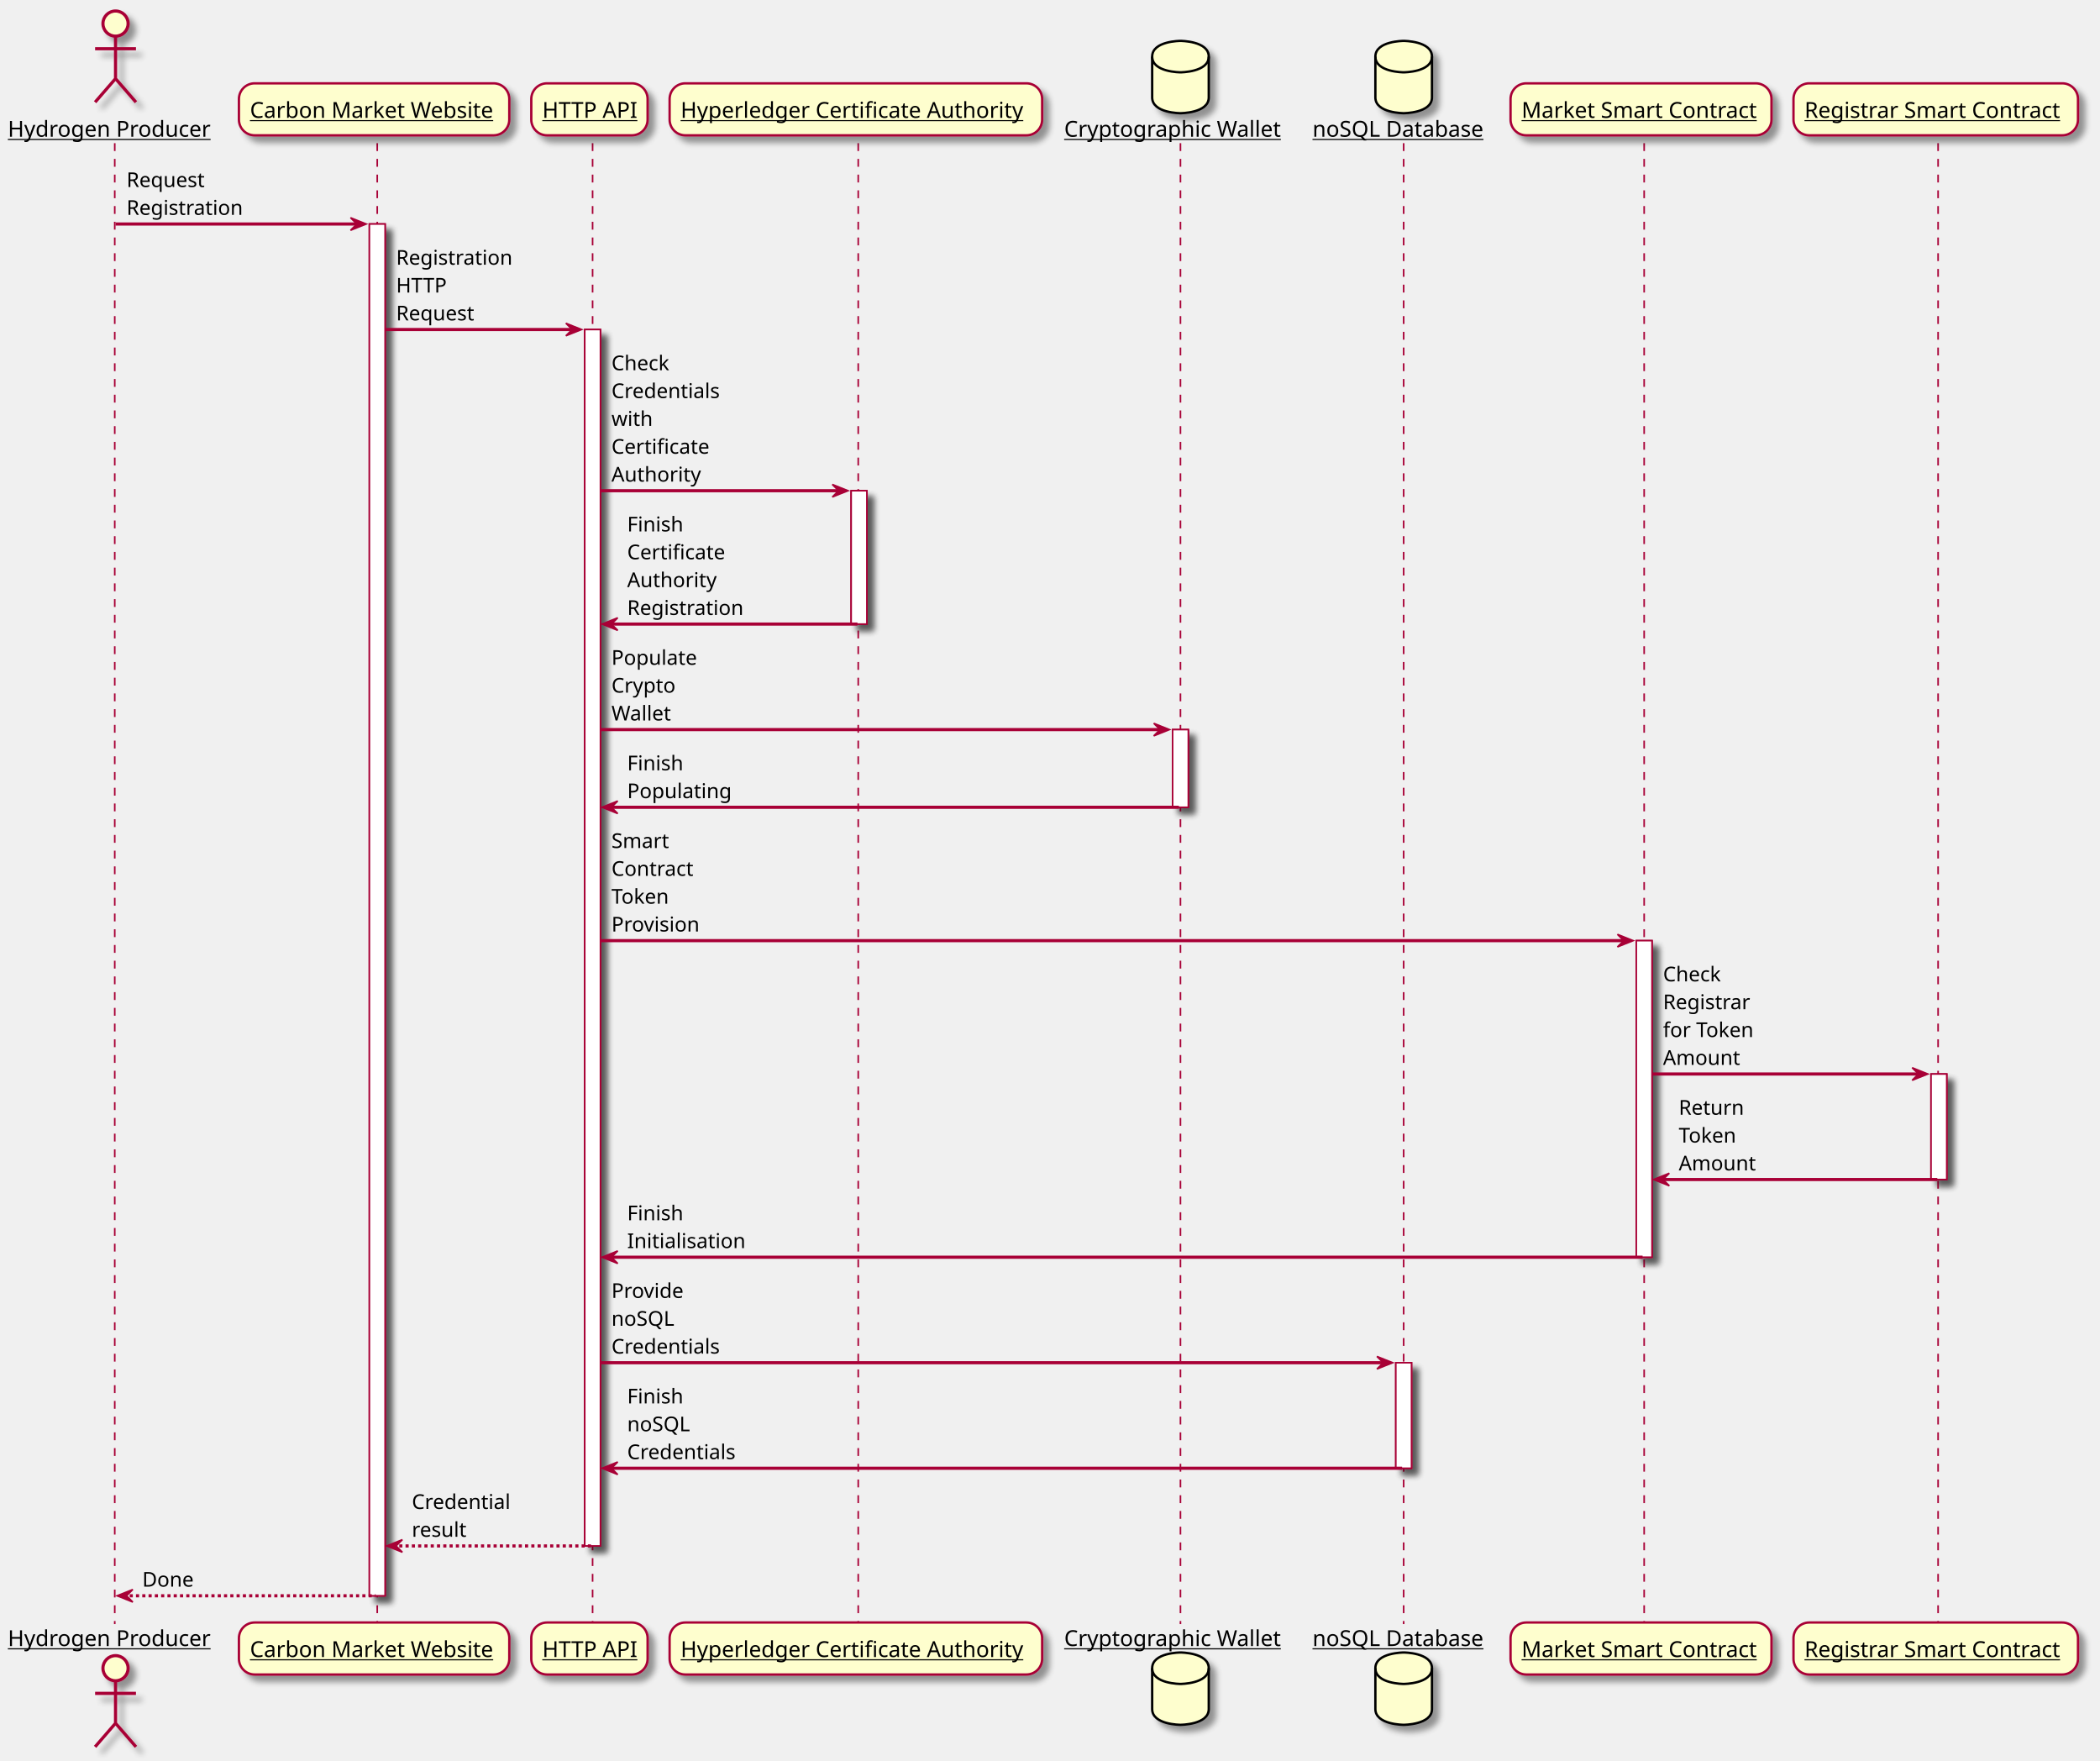
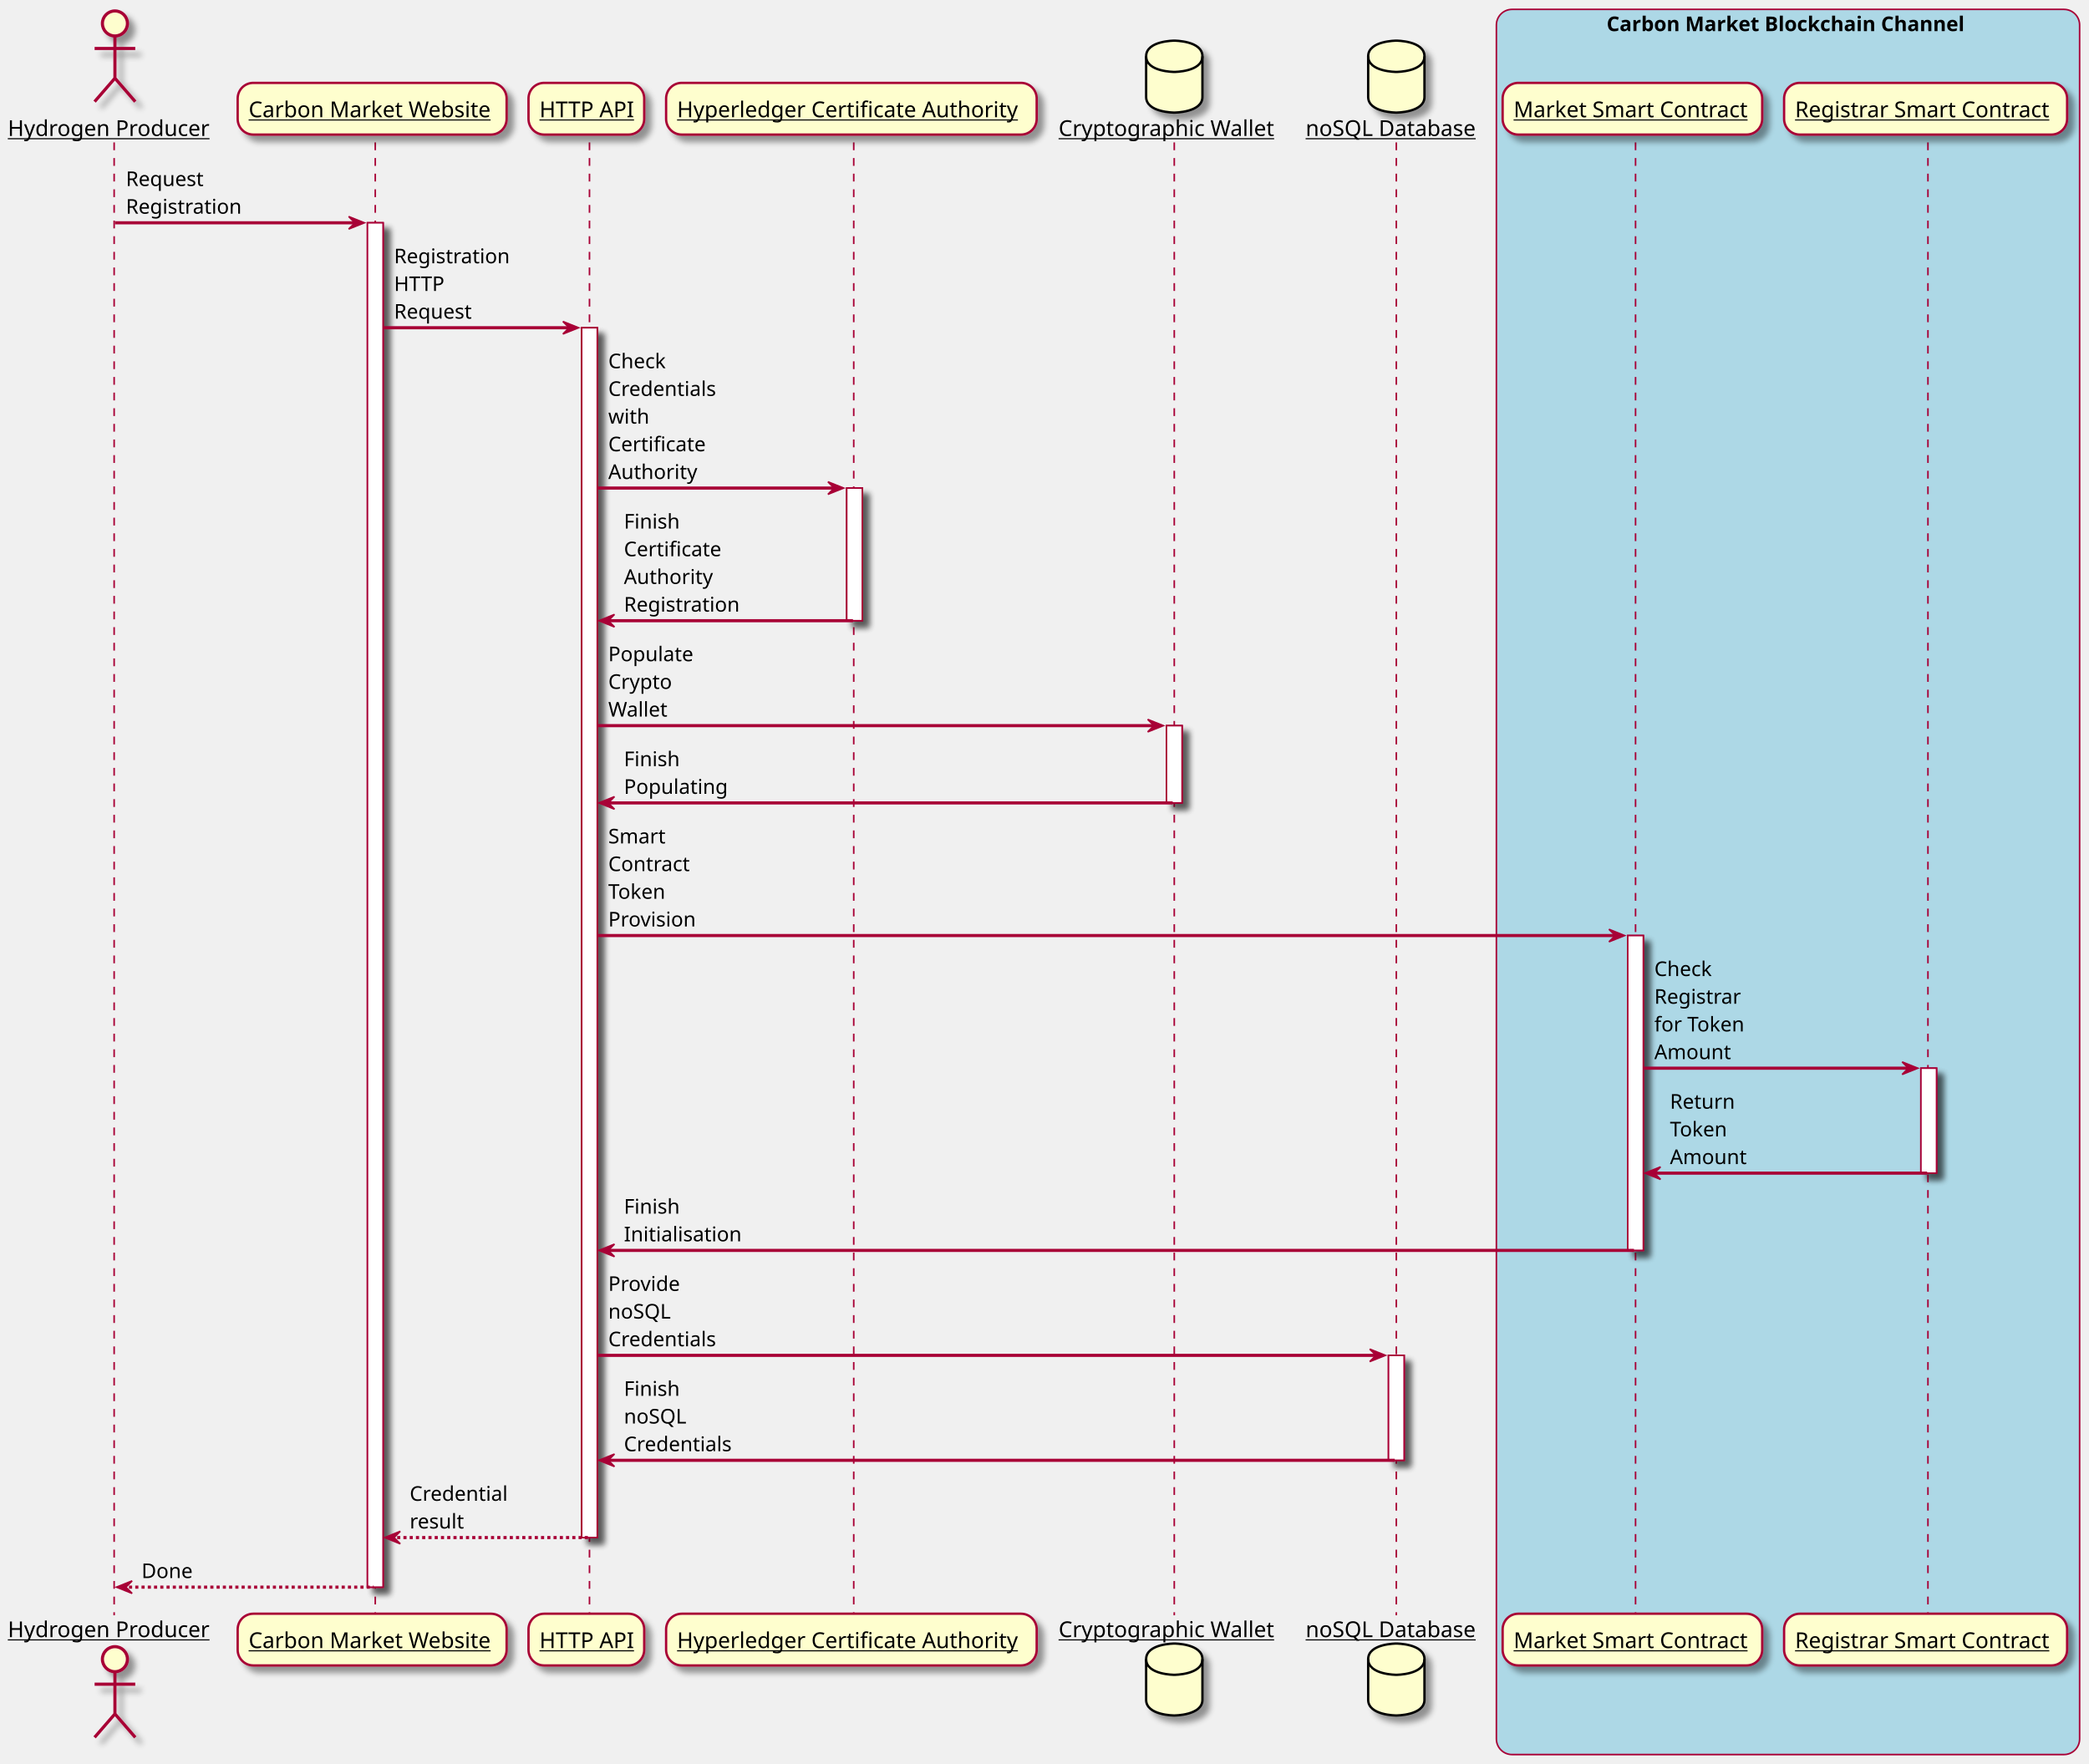
- <svg xmlns="http://www.w3.org/2000/svg" contentScriptType="application/ecmascript" contentStyleType="text/css" height="1120px" preserveAspectRatio="none" style="width:1336px;height:1120px;background:#FFFFFF;" version="1.1" viewBox="0 0 1336 1120" width="1336px" zoomAndPan="magnify">
+ <svg xmlns="http://www.w3.org/2000/svg" contentScriptType="application/ecmascript" contentStyleType="text/css" height="1128px" preserveAspectRatio="none" style="width:1336px;height:1128px;background:#FFFFFF;" version="1.1" viewBox="0 0 1336 1128" width="1336px" zoomAndPan="magnify">
  <defs>
-     <filter height="300%" id="fhfvbok75ma1q" width="300%" x="-1" y="-1">
+     <filter height="300%" id="f1av4gjondt905" width="300%" x="-1" y="-1">
      <feGaussianBlur result="blurOut" stdDeviation="2.0" />
      <feColorMatrix in="blurOut" result="blurOut2" type="matrix" values="0 0 0 0 0 0 0 0 0 0 0 0 0 0 0 0 0 0 .4 0" />
      <feOffset dx="4.0" dy="4.0" in="blurOut2" result="blurOut3" />
      <feBlend in="SourceGraphic" in2="blurOut3" mode="normal" />
    </filter>
  </defs>
  <g>
-     <rect fill="#FFFFFF" filter="url(#fhfvbok75ma1q)" height="872.535" style="stroke:#A80036;stroke-width:1.0;" width="10" x="235" y="142.48" />
-     <rect fill="#FFFFFF" filter="url(#fhfvbok75ma1q)" height="773.711" style="stroke:#A80036;stroke-width:1.0;" width="10" x="372" y="209.598" />
-     <rect fill="#FFFFFF" filter="url(#fhfvbok75ma1q)" height="84.824" style="stroke:#A80036;stroke-width:1.0;" width="10" x="541.5" y="312.128" />
-     <rect fill="#FFFFFF" filter="url(#fhfvbok75ma1q)" height="49.412" style="stroke:#A80036;stroke-width:1.0;" width="10" x="746" y="464.07" />
-     <rect fill="#FFFFFF" filter="url(#fhfvbok75ma1q)" height="67.118" style="stroke:#A80036;stroke-width:1.0;" width="10" x="888" y="866.779" />
-     <rect fill="#FFFFFF" filter="url(#fhfvbok75ma1q)" height="201.354" style="stroke:#A80036;stroke-width:1.0;" width="10" x="1041" y="598.306" />
-     <rect fill="#FFFFFF" filter="url(#fhfvbok75ma1q)" height="67.118" style="stroke:#A80036;stroke-width:1.0;" width="10" x="1228.5" y="683.13" />
+     <rect fill="#ADD8E6" height="1116.082" rx="10" ry="10" style="stroke:#A80036;stroke-width:1.0;" width="373" x="957" y="6" />
+     <text fill="#000000" font-family="sans-serif" font-size="13" font-weight="bold" lengthAdjust="spacing" textLength="232" x="1027.5" y="19.897">Carbon Market Blockchain Channel</text>
+     <rect fill="#FFFFFF" filter="url(#f1av4gjondt905)" height="872.535" style="stroke:#A80036;stroke-width:1.0;" width="10" x="235" y="142.48" />
+     <rect fill="#FFFFFF" filter="url(#f1av4gjondt905)" height="773.711" style="stroke:#A80036;stroke-width:1.0;" width="10" x="372" y="209.598" />
+     <rect fill="#FFFFFF" filter="url(#f1av4gjondt905)" height="84.824" style="stroke:#A80036;stroke-width:1.0;" width="10" x="541.5" y="312.128" />
+     <rect fill="#FFFFFF" filter="url(#f1av4gjondt905)" height="49.412" style="stroke:#A80036;stroke-width:1.0;" width="10" x="746" y="464.07" />
+     <rect fill="#FFFFFF" filter="url(#f1av4gjondt905)" height="67.118" style="stroke:#A80036;stroke-width:1.0;" width="10" x="888" y="866.779" />
+     <rect fill="#FFFFFF" filter="url(#f1av4gjondt905)" height="201.354" style="stroke:#A80036;stroke-width:1.0;" width="10" x="1041" y="598.306" />
+     <rect fill="#FFFFFF" filter="url(#f1av4gjondt905)" height="67.118" style="stroke:#A80036;stroke-width:1.0;" width="10" x="1228.5" y="683.13" />
    <line style="stroke:#A80036;stroke-width:1.0;stroke-dasharray:5.0,5.0;" x1="73" x2="73" y1="91.068" y2="1033.015" />
    <line style="stroke:#A80036;stroke-width:1.0;stroke-dasharray:5.0,5.0;" x1="240" x2="240" y1="91.068" y2="1033.015" />
    <line style="stroke:#A80036;stroke-width:1.0;stroke-dasharray:5.0,5.0;" x1="377" x2="377" y1="91.068" y2="1033.015" />
    <line style="stroke:#A80036;stroke-width:1.0;stroke-dasharray:5.0,5.0;" x1="546" x2="546" y1="91.068" y2="1033.015" />
    <line style="stroke:#A80036;stroke-width:1.0;stroke-dasharray:5.0,5.0;" x1="751" x2="751" y1="91.068" y2="1033.015" />
    <line style="stroke:#A80036;stroke-width:1.0;stroke-dasharray:5.0,5.0;" x1="893" x2="893" y1="91.068" y2="1033.015" />
    <line style="stroke:#A80036;stroke-width:1.0;stroke-dasharray:5.0,5.0;" x1="1046" x2="1046" y1="91.068" y2="1033.015" />
    <line style="stroke:#A80036;stroke-width:1.0;stroke-dasharray:5.0,5.0;" x1="1233" x2="1233" y1="91.068" y2="1033.015" />
    <text fill="#000000" font-family="sans-serif" font-size="14" lengthAdjust="spacing" text-decoration="underline" textLength="131" x="5" y="86.966">Hydrogen Producer</text>
-     <ellipse cx="73.5" cy="15" fill="#FEFECE" filter="url(#fhfvbok75ma1q)" rx="8" ry="8" style="stroke:#A80036;stroke-width:2.0;" />
-     <path d="M73.5,23 L73.5,50 M60.5,31 L86.5,31 M73.5,50 L60.5,65 M73.5,50 L86.5,65 " fill="none" filter="url(#fhfvbok75ma1q)" style="stroke:#A80036;stroke-width:2.0;" />
+     <ellipse cx="73.5" cy="15" fill="#FEFECE" filter="url(#f1av4gjondt905)" rx="8" ry="8" style="stroke:#A80036;stroke-width:2.0;" />
+     <path d="M73.5,23 L73.5,50 M60.5,31 L86.5,31 M73.5,50 L60.5,65 M73.5,50 L86.5,65 " fill="none" filter="url(#f1av4gjondt905)" style="stroke:#A80036;stroke-width:2.0;" />
    <text fill="#000000" font-family="sans-serif" font-size="14" lengthAdjust="spacing" text-decoration="underline" textLength="131" x="5" y="1046.98">Hydrogen Producer</text>
-     <ellipse cx="73.5" cy="1061.082" fill="#FEFECE" filter="url(#fhfvbok75ma1q)" rx="8" ry="8" style="stroke:#A80036;stroke-width:2.0;" />
-     <path d="M73.5,1069.082 L73.5,1096.082 M60.5,1077.082 L86.5,1077.082 M73.5,1096.082 L60.5,1111.082 M73.5,1096.082 L86.5,1111.082 " fill="none" filter="url(#fhfvbok75ma1q)" style="stroke:#A80036;stroke-width:2.0;" />
-     <rect fill="#FEFECE" filter="url(#fhfvbok75ma1q)" height="33.068" rx="10" ry="10" style="stroke:#A80036;stroke-width:1.5;" width="172" x="152" y="53" />
+     <ellipse cx="73.5" cy="1061.082" fill="#FEFECE" filter="url(#f1av4gjondt905)" rx="8" ry="8" style="stroke:#A80036;stroke-width:2.0;" />
+     <path d="M73.5,1069.082 L73.5,1096.082 M60.5,1077.082 L86.5,1077.082 M73.5,1096.082 L60.5,1111.082 M73.5,1096.082 L86.5,1111.082 " fill="none" filter="url(#f1av4gjondt905)" style="stroke:#A80036;stroke-width:2.0;" />
+     <rect fill="#FEFECE" filter="url(#f1av4gjondt905)" height="33.068" rx="10" ry="10" style="stroke:#A80036;stroke-width:1.5;" width="172" x="152" y="53" />
    <text fill="#000000" font-family="sans-serif" font-size="14" lengthAdjust="spacing" text-decoration="underline" textLength="158" x="159" y="74.966">Carbon Market Website</text>
-     <rect fill="#FEFECE" filter="url(#fhfvbok75ma1q)" height="33.068" rx="10" ry="10" style="stroke:#A80036;stroke-width:1.5;" width="172" x="152" y="1032.015" />
+     <rect fill="#FEFECE" filter="url(#f1av4gjondt905)" height="33.068" rx="10" ry="10" style="stroke:#A80036;stroke-width:1.5;" width="172" x="152" y="1032.015" />
    <text fill="#000000" font-family="sans-serif" font-size="14" lengthAdjust="spacing" text-decoration="underline" textLength="158" x="159" y="1053.98">Carbon Market Website</text>
-     <rect fill="#FEFECE" filter="url(#fhfvbok75ma1q)" height="33.068" rx="10" ry="10" style="stroke:#A80036;stroke-width:1.5;" width="74" x="338" y="53" />
+     <rect fill="#FEFECE" filter="url(#f1av4gjondt905)" height="33.068" rx="10" ry="10" style="stroke:#A80036;stroke-width:1.5;" width="74" x="338" y="53" />
    <text fill="#000000" font-family="sans-serif" font-size="14" lengthAdjust="spacing" text-decoration="underline" textLength="60" x="345" y="74.966">HTTP API</text>
-     <rect fill="#FEFECE" filter="url(#fhfvbok75ma1q)" height="33.068" rx="10" ry="10" style="stroke:#A80036;stroke-width:1.5;" width="74" x="338" y="1032.015" />
+     <rect fill="#FEFECE" filter="url(#f1av4gjondt905)" height="33.068" rx="10" ry="10" style="stroke:#A80036;stroke-width:1.5;" width="74" x="338" y="1032.015" />
    <text fill="#000000" font-family="sans-serif" font-size="14" lengthAdjust="spacing" text-decoration="underline" textLength="60" x="345" y="1053.98">HTTP API</text>
-     <rect fill="#FEFECE" filter="url(#fhfvbok75ma1q)" height="33.068" rx="10" ry="10" style="stroke:#A80036;stroke-width:1.5;" width="237" x="426" y="53" />
+     <rect fill="#FEFECE" filter="url(#f1av4gjondt905)" height="33.068" rx="10" ry="10" style="stroke:#A80036;stroke-width:1.5;" width="237" x="426" y="53" />
    <text fill="#000000" font-family="sans-serif" font-size="14" lengthAdjust="spacing" text-decoration="underline" textLength="223" x="433" y="74.966">Hyperledger Certificate Authority</text>
-     <rect fill="#FEFECE" filter="url(#fhfvbok75ma1q)" height="33.068" rx="10" ry="10" style="stroke:#A80036;stroke-width:1.5;" width="237" x="426" y="1032.015" />
+     <rect fill="#FEFECE" filter="url(#f1av4gjondt905)" height="33.068" rx="10" ry="10" style="stroke:#A80036;stroke-width:1.5;" width="237" x="426" y="1032.015" />
    <text fill="#000000" font-family="sans-serif" font-size="14" lengthAdjust="spacing" text-decoration="underline" textLength="223" x="433" y="1053.98">Hyperledger Certificate Authority</text>
    <text fill="#000000" font-family="sans-serif" font-size="14" lengthAdjust="spacing" text-decoration="underline" textLength="142" x="677" y="86.966">Cryptographic Wallet</text>
-     <path d="M733,36 C733,26 751,26 751,26 C751,26 769,26 769,36 L769,62 C769,72 751,72 751,72 C751,72 733,72 733,62 L733,36 " fill="#FEFECE" filter="url(#fhfvbok75ma1q)" style="stroke:#000000;stroke-width:1.5;" />
+     <path d="M733,36 C733,26 751,26 751,26 C751,26 769,26 769,36 L769,62 C769,72 751,72 751,72 C751,72 733,72 733,62 L733,36 " fill="#FEFECE" filter="url(#f1av4gjondt905)" style="stroke:#000000;stroke-width:1.5;" />
    <path d="M733,36 C733,46 751,46 751,46 C751,46 769,46 769,36 " fill="none" style="stroke:#000000;stroke-width:1.5;" />
    <text fill="#000000" font-family="sans-serif" font-size="14" lengthAdjust="spacing" text-decoration="underline" textLength="142" x="677" y="1046.98">Cryptographic Wallet</text>
-     <path d="M733,1061.082 C733,1051.082 751,1051.082 751,1051.082 C751,1051.082 769,1051.082 769,1061.082 L769,1087.082 C769,1097.082 751,1097.082 751,1097.082 C751,1097.082 733,1097.082 733,1087.082 L733,1061.082 " fill="#FEFECE" filter="url(#fhfvbok75ma1q)" style="stroke:#000000;stroke-width:1.5;" />
+     <path d="M733,1061.082 C733,1051.082 751,1051.082 751,1051.082 C751,1051.082 769,1051.082 769,1061.082 L769,1087.082 C769,1097.082 751,1097.082 751,1097.082 C751,1097.082 733,1097.082 733,1087.082 L733,1061.082 " fill="#FEFECE" filter="url(#f1av4gjondt905)" style="stroke:#000000;stroke-width:1.5;" />
    <path d="M733,1061.082 C733,1071.082 751,1071.082 751,1071.082 C751,1071.082 769,1071.082 769,1061.082 " fill="none" style="stroke:#000000;stroke-width:1.5;" />
    <text fill="#000000" font-family="sans-serif" font-size="14" lengthAdjust="spacing" text-decoration="underline" textLength="110" x="835" y="86.966">noSQL Database</text>
-     <path d="M875,36 C875,26 893,26 893,26 C893,26 911,26 911,36 L911,62 C911,72 893,72 893,72 C893,72 875,72 875,62 L875,36 " fill="#FEFECE" filter="url(#fhfvbok75ma1q)" style="stroke:#000000;stroke-width:1.5;" />
+     <path d="M875,36 C875,26 893,26 893,26 C893,26 911,26 911,36 L911,62 C911,72 893,72 893,72 C893,72 875,72 875,62 L875,36 " fill="#FEFECE" filter="url(#f1av4gjondt905)" style="stroke:#000000;stroke-width:1.5;" />
    <path d="M875,36 C875,46 893,46 893,46 C893,46 911,46 911,36 " fill="none" style="stroke:#000000;stroke-width:1.5;" />
    <text fill="#000000" font-family="sans-serif" font-size="14" lengthAdjust="spacing" text-decoration="underline" textLength="110" x="835" y="1046.98">noSQL Database</text>
-     <path d="M875,1061.082 C875,1051.082 893,1051.082 893,1051.082 C893,1051.082 911,1051.082 911,1061.082 L911,1087.082 C911,1097.082 893,1097.082 893,1097.082 C893,1097.082 875,1097.082 875,1087.082 L875,1061.082 " fill="#FEFECE" filter="url(#fhfvbok75ma1q)" style="stroke:#000000;stroke-width:1.5;" />
+     <path d="M875,1061.082 C875,1051.082 893,1051.082 893,1051.082 C893,1051.082 911,1051.082 911,1061.082 L911,1087.082 C911,1097.082 893,1097.082 893,1097.082 C893,1097.082 875,1097.082 875,1087.082 L875,1061.082 " fill="#FEFECE" filter="url(#f1av4gjondt905)" style="stroke:#000000;stroke-width:1.5;" />
    <path d="M875,1061.082 C875,1071.082 893,1071.082 893,1071.082 C893,1071.082 911,1071.082 911,1061.082 " fill="none" style="stroke:#000000;stroke-width:1.5;" />
-     <rect fill="#FEFECE" filter="url(#fhfvbok75ma1q)" height="33.068" rx="10" ry="10" style="stroke:#A80036;stroke-width:1.5;" width="166" x="961" y="53" />
+     <rect fill="#FEFECE" filter="url(#f1av4gjondt905)" height="33.068" rx="10" ry="10" style="stroke:#A80036;stroke-width:1.5;" width="166" x="961" y="53" />
    <text fill="#000000" font-family="sans-serif" font-size="14" lengthAdjust="spacing" text-decoration="underline" textLength="152" x="968" y="74.966">Market Smart Contract</text>
-     <rect fill="#FEFECE" filter="url(#fhfvbok75ma1q)" height="33.068" rx="10" ry="10" style="stroke:#A80036;stroke-width:1.5;" width="166" x="961" y="1032.015" />
+     <rect fill="#FEFECE" filter="url(#f1av4gjondt905)" height="33.068" rx="10" ry="10" style="stroke:#A80036;stroke-width:1.5;" width="166" x="961" y="1032.015" />
    <text fill="#000000" font-family="sans-serif" font-size="14" lengthAdjust="spacing" text-decoration="underline" textLength="152" x="968" y="1053.98">Market Smart Contract</text>
-     <rect fill="#FEFECE" filter="url(#fhfvbok75ma1q)" height="33.068" rx="10" ry="10" style="stroke:#A80036;stroke-width:1.5;" width="181" x="1141" y="53" />
+     <rect fill="#FEFECE" filter="url(#f1av4gjondt905)" height="33.068" rx="10" ry="10" style="stroke:#A80036;stroke-width:1.5;" width="181" x="1141" y="53" />
    <text fill="#000000" font-family="sans-serif" font-size="14" lengthAdjust="spacing" text-decoration="underline" textLength="167" x="1148" y="74.966">Registrar Smart Contract</text>
-     <rect fill="#FEFECE" filter="url(#fhfvbok75ma1q)" height="33.068" rx="10" ry="10" style="stroke:#A80036;stroke-width:1.5;" width="181" x="1141" y="1032.015" />
+     <rect fill="#FEFECE" filter="url(#f1av4gjondt905)" height="33.068" rx="10" ry="10" style="stroke:#A80036;stroke-width:1.5;" width="181" x="1141" y="1032.015" />
    <text fill="#000000" font-family="sans-serif" font-size="14" lengthAdjust="spacing" text-decoration="underline" textLength="167" x="1148" y="1053.98">Registrar Smart Contract</text>
-     <rect fill="#FFFFFF" filter="url(#fhfvbok75ma1q)" height="872.535" style="stroke:#A80036;stroke-width:1.0;" width="10" x="235" y="142.48" />
-     <rect fill="#FFFFFF" filter="url(#fhfvbok75ma1q)" height="773.711" style="stroke:#A80036;stroke-width:1.0;" width="10" x="372" y="209.598" />
-     <rect fill="#FFFFFF" filter="url(#fhfvbok75ma1q)" height="84.824" style="stroke:#A80036;stroke-width:1.0;" width="10" x="541.5" y="312.128" />
-     <rect fill="#FFFFFF" filter="url(#fhfvbok75ma1q)" height="49.412" style="stroke:#A80036;stroke-width:1.0;" width="10" x="746" y="464.07" />
-     <rect fill="#FFFFFF" filter="url(#fhfvbok75ma1q)" height="67.118" style="stroke:#A80036;stroke-width:1.0;" width="10" x="888" y="866.779" />
-     <rect fill="#FFFFFF" filter="url(#fhfvbok75ma1q)" height="201.354" style="stroke:#A80036;stroke-width:1.0;" width="10" x="1041" y="598.306" />
-     <rect fill="#FFFFFF" filter="url(#fhfvbok75ma1q)" height="67.118" style="stroke:#A80036;stroke-width:1.0;" width="10" x="1228.5" y="683.13" />
+     <rect fill="#FFFFFF" filter="url(#f1av4gjondt905)" height="872.535" style="stroke:#A80036;stroke-width:1.0;" width="10" x="235" y="142.48" />
+     <rect fill="#FFFFFF" filter="url(#f1av4gjondt905)" height="773.711" style="stroke:#A80036;stroke-width:1.0;" width="10" x="372" y="209.598" />
+     <rect fill="#FFFFFF" filter="url(#f1av4gjondt905)" height="84.824" style="stroke:#A80036;stroke-width:1.0;" width="10" x="541.5" y="312.128" />
+     <rect fill="#FFFFFF" filter="url(#f1av4gjondt905)" height="49.412" style="stroke:#A80036;stroke-width:1.0;" width="10" x="746" y="464.07" />
+     <rect fill="#FFFFFF" filter="url(#f1av4gjondt905)" height="67.118" style="stroke:#A80036;stroke-width:1.0;" width="10" x="888" y="866.779" />
+     <rect fill="#FFFFFF" filter="url(#f1av4gjondt905)" height="201.354" style="stroke:#A80036;stroke-width:1.0;" width="10" x="1041" y="598.306" />
+     <rect fill="#FFFFFF" filter="url(#f1av4gjondt905)" height="67.118" style="stroke:#A80036;stroke-width:1.0;" width="10" x="1228.5" y="683.13" />
    <polygon fill="#A80036" points="223,138.48,233,142.48,223,146.48,227,142.48" style="stroke:#A80036;stroke-width:1.0;" />
    <line style="stroke:#A80036;stroke-width:2.0;" x1="73.5" x2="229" y1="142.48" y2="142.48" />
    <text fill="#000000" font-family="sans-serif" font-size="13" lengthAdjust="spacing" textLength="49" x="80.5" y="118.965">Request</text>
    <text fill="#000000" font-family="sans-serif" font-size="13" lengthAdjust="spacing" textLength="73" x="80.5" y="136.671">Registration</text>
    <polygon fill="#A80036" points="360,205.598,370,209.598,360,213.598,364,209.598" style="stroke:#A80036;stroke-width:1.0;" />
    <line style="stroke:#A80036;stroke-width:2.0;" x1="245" x2="366" y1="209.598" y2="209.598" />
    <text fill="#000000" font-family="sans-serif" font-size="13" lengthAdjust="spacing" textLength="73" x="252" y="168.377">Registration</text>
    <text fill="#000000" font-family="sans-serif" font-size="13" lengthAdjust="spacing" textLength="32" x="252" y="186.083">HTTP</text>
    <text fill="#000000" font-family="sans-serif" font-size="13" lengthAdjust="spacing" textLength="49" x="252" y="203.789">Request</text>
    <polygon fill="#A80036" points="529.5,308.128,539.5,312.128,529.5,316.128,533.5,312.128" style="stroke:#A80036;stroke-width:1.0;" />
    <line style="stroke:#A80036;stroke-width:2.0;" x1="382" x2="535.5" y1="312.128" y2="312.128" />
    <text fill="#000000" font-family="sans-serif" font-size="13" lengthAdjust="spacing" textLength="36" x="389" y="235.495">Check</text>
    <text fill="#000000" font-family="sans-serif" font-size="13" lengthAdjust="spacing" textLength="67" x="389" y="253.201">Credentials</text>
    <text fill="#000000" font-family="sans-serif" font-size="13" lengthAdjust="spacing" textLength="26" x="389" y="270.907">with</text>
    <text fill="#000000" font-family="sans-serif" font-size="13" lengthAdjust="spacing" textLength="60" x="389" y="288.613">Certificate</text>
    <text fill="#000000" font-family="sans-serif" font-size="13" lengthAdjust="spacing" textLength="57" x="389" y="306.319">Authority</text>
    <polygon fill="#A80036" points="393,392.952,383,396.952,393,400.952,389,396.952" style="stroke:#A80036;stroke-width:1.0;" />
    <line style="stroke:#A80036;stroke-width:2.0;" x1="387" x2="545.5" y1="396.952" y2="396.952" />
    <text fill="#000000" font-family="sans-serif" font-size="13" lengthAdjust="spacing" textLength="35" x="399" y="338.025">Finish</text>
    <text fill="#000000" font-family="sans-serif" font-size="13" lengthAdjust="spacing" textLength="60" x="399" y="355.731">Certificate</text>
    <text fill="#000000" font-family="sans-serif" font-size="13" lengthAdjust="spacing" textLength="57" x="399" y="373.437">Authority</text>
    <text fill="#000000" font-family="sans-serif" font-size="13" lengthAdjust="spacing" textLength="73" x="399" y="391.143">Registration</text>
    <polygon fill="#A80036" points="734,460.07,744,464.07,734,468.07,738,464.07" style="stroke:#A80036;stroke-width:1.0;" />
    <line style="stroke:#A80036;stroke-width:2.0;" x1="382" x2="740" y1="464.07" y2="464.07" />
    <text fill="#000000" font-family="sans-serif" font-size="13" lengthAdjust="spacing" textLength="54" x="389" y="422.849">Populate</text>
    <text fill="#000000" font-family="sans-serif" font-size="13" lengthAdjust="spacing" textLength="41" x="389" y="440.555">Crypto</text>
    <text fill="#000000" font-family="sans-serif" font-size="13" lengthAdjust="spacing" textLength="37" x="389" y="458.261">Wallet</text>
    <polygon fill="#A80036" points="393,509.482,383,513.482,393,517.482,389,513.482" style="stroke:#A80036;stroke-width:1.0;" />
    <line style="stroke:#A80036;stroke-width:2.0;" x1="387" x2="750" y1="513.482" y2="513.482" />
    <text fill="#000000" font-family="sans-serif" font-size="13" lengthAdjust="spacing" textLength="35" x="399" y="489.967">Finish</text>
    <text fill="#000000" font-family="sans-serif" font-size="13" lengthAdjust="spacing" textLength="66" x="399" y="507.673">Populating</text>
    <polygon fill="#A80036" points="1029,594.306,1039,598.306,1029,602.306,1033,598.306" style="stroke:#A80036;stroke-width:1.0;" />
    <line style="stroke:#A80036;stroke-width:2.0;" x1="382" x2="1035" y1="598.306" y2="598.306" />
    <text fill="#000000" font-family="sans-serif" font-size="13" lengthAdjust="spacing" textLength="36" x="389" y="539.379">Smart</text>
    <text fill="#000000" font-family="sans-serif" font-size="13" lengthAdjust="spacing" textLength="52" x="389" y="557.085">Contract</text>
    <text fill="#000000" font-family="sans-serif" font-size="13" lengthAdjust="spacing" textLength="37" x="389" y="574.791">Token</text>
    <text fill="#000000" font-family="sans-serif" font-size="13" lengthAdjust="spacing" textLength="56" x="389" y="592.497">Provision</text>
    <polygon fill="#A80036" points="1216.5,679.13,1226.5,683.13,1216.5,687.13,1220.5,683.13" style="stroke:#A80036;stroke-width:1.0;" />
    <line style="stroke:#A80036;stroke-width:2.0;" x1="1051" x2="1222.5" y1="683.13" y2="683.13" />
    <text fill="#000000" font-family="sans-serif" font-size="13" lengthAdjust="spacing" textLength="36" x="1058" y="624.203">Check</text>
    <text fill="#000000" font-family="sans-serif" font-size="13" lengthAdjust="spacing" textLength="54" x="1058" y="641.909">Registrar</text>
    <text fill="#000000" font-family="sans-serif" font-size="13" lengthAdjust="spacing" textLength="57" x="1058" y="659.615">for Token</text>
    <text fill="#000000" font-family="sans-serif" font-size="13" lengthAdjust="spacing" textLength="49" x="1058" y="677.321">Amount</text>
    <polygon fill="#A80036" points="1062,746.248,1052,750.248,1062,754.248,1058,750.248" style="stroke:#A80036;stroke-width:1.0;" />
    <line style="stroke:#A80036;stroke-width:2.0;" x1="1056" x2="1232.5" y1="750.248" y2="750.248" />
    <text fill="#000000" font-family="sans-serif" font-size="13" lengthAdjust="spacing" textLength="41" x="1068" y="709.027">Return</text>
    <text fill="#000000" font-family="sans-serif" font-size="13" lengthAdjust="spacing" textLength="37" x="1068" y="726.733">Token</text>
    <text fill="#000000" font-family="sans-serif" font-size="13" lengthAdjust="spacing" textLength="49" x="1068" y="744.439">Amount</text>
    <polygon fill="#A80036" points="393,795.66,383,799.66,393,803.66,389,799.66" style="stroke:#A80036;stroke-width:1.0;" />
    <line style="stroke:#A80036;stroke-width:2.0;" x1="387" x2="1045" y1="799.66" y2="799.66" />
    <text fill="#000000" font-family="sans-serif" font-size="13" lengthAdjust="spacing" textLength="35" x="399" y="776.145">Finish</text>
    <text fill="#000000" font-family="sans-serif" font-size="13" lengthAdjust="spacing" textLength="73" x="399" y="793.851">Initialisation</text>
    <polygon fill="#A80036" points="876,862.779,886,866.779,876,870.779,880,866.779" style="stroke:#A80036;stroke-width:1.0;" />
    <line style="stroke:#A80036;stroke-width:2.0;" x1="382" x2="882" y1="866.779" y2="866.779" />
    <text fill="#000000" font-family="sans-serif" font-size="13" lengthAdjust="spacing" textLength="46" x="389" y="825.558">Provide</text>
    <text fill="#000000" font-family="sans-serif" font-size="13" lengthAdjust="spacing" textLength="40" x="389" y="843.264">noSQL</text>
    <text fill="#000000" font-family="sans-serif" font-size="13" lengthAdjust="spacing" textLength="67" x="389" y="860.97">Credentials</text>
    <polygon fill="#A80036" points="393,929.896,383,933.896,393,937.896,389,933.896" style="stroke:#A80036;stroke-width:1.0;" />
    <line style="stroke:#A80036;stroke-width:2.0;" x1="387" x2="892" y1="933.896" y2="933.896" />
    <text fill="#000000" font-family="sans-serif" font-size="13" lengthAdjust="spacing" textLength="35" x="399" y="892.676">Finish</text>
    <text fill="#000000" font-family="sans-serif" font-size="13" lengthAdjust="spacing" textLength="40" x="399" y="910.381">noSQL</text>
    <text fill="#000000" font-family="sans-serif" font-size="13" lengthAdjust="spacing" textLength="67" x="399" y="928.087">Credentials</text>
    <polygon fill="#A80036" points="256,979.309,246,983.309,256,987.309,252,983.309" style="stroke:#A80036;stroke-width:1.0;" />
    <line style="stroke:#A80036;stroke-width:2.0;stroke-dasharray:2.0,2.0;" x1="250" x2="376" y1="983.309" y2="983.309" />
    <text fill="#000000" font-family="sans-serif" font-size="13" lengthAdjust="spacing" textLength="61" x="262" y="959.794">Credential</text>
    <text fill="#000000" font-family="sans-serif" font-size="13" lengthAdjust="spacing" textLength="34" x="262" y="977.5">result</text>
    <polygon fill="#A80036" points="84.5,1011.015,74.5,1015.015,84.5,1019.015,80.5,1015.015" style="stroke:#A80036;stroke-width:1.0;" />
    <line style="stroke:#A80036;stroke-width:2.0;stroke-dasharray:2.0,2.0;" x1="78.5" x2="239" y1="1015.015" y2="1015.015" />
    <text fill="#000000" font-family="sans-serif" font-size="13" lengthAdjust="spacing" textLength="32" x="90.5" y="1009.206">Done</text>
  </g>
</svg>
